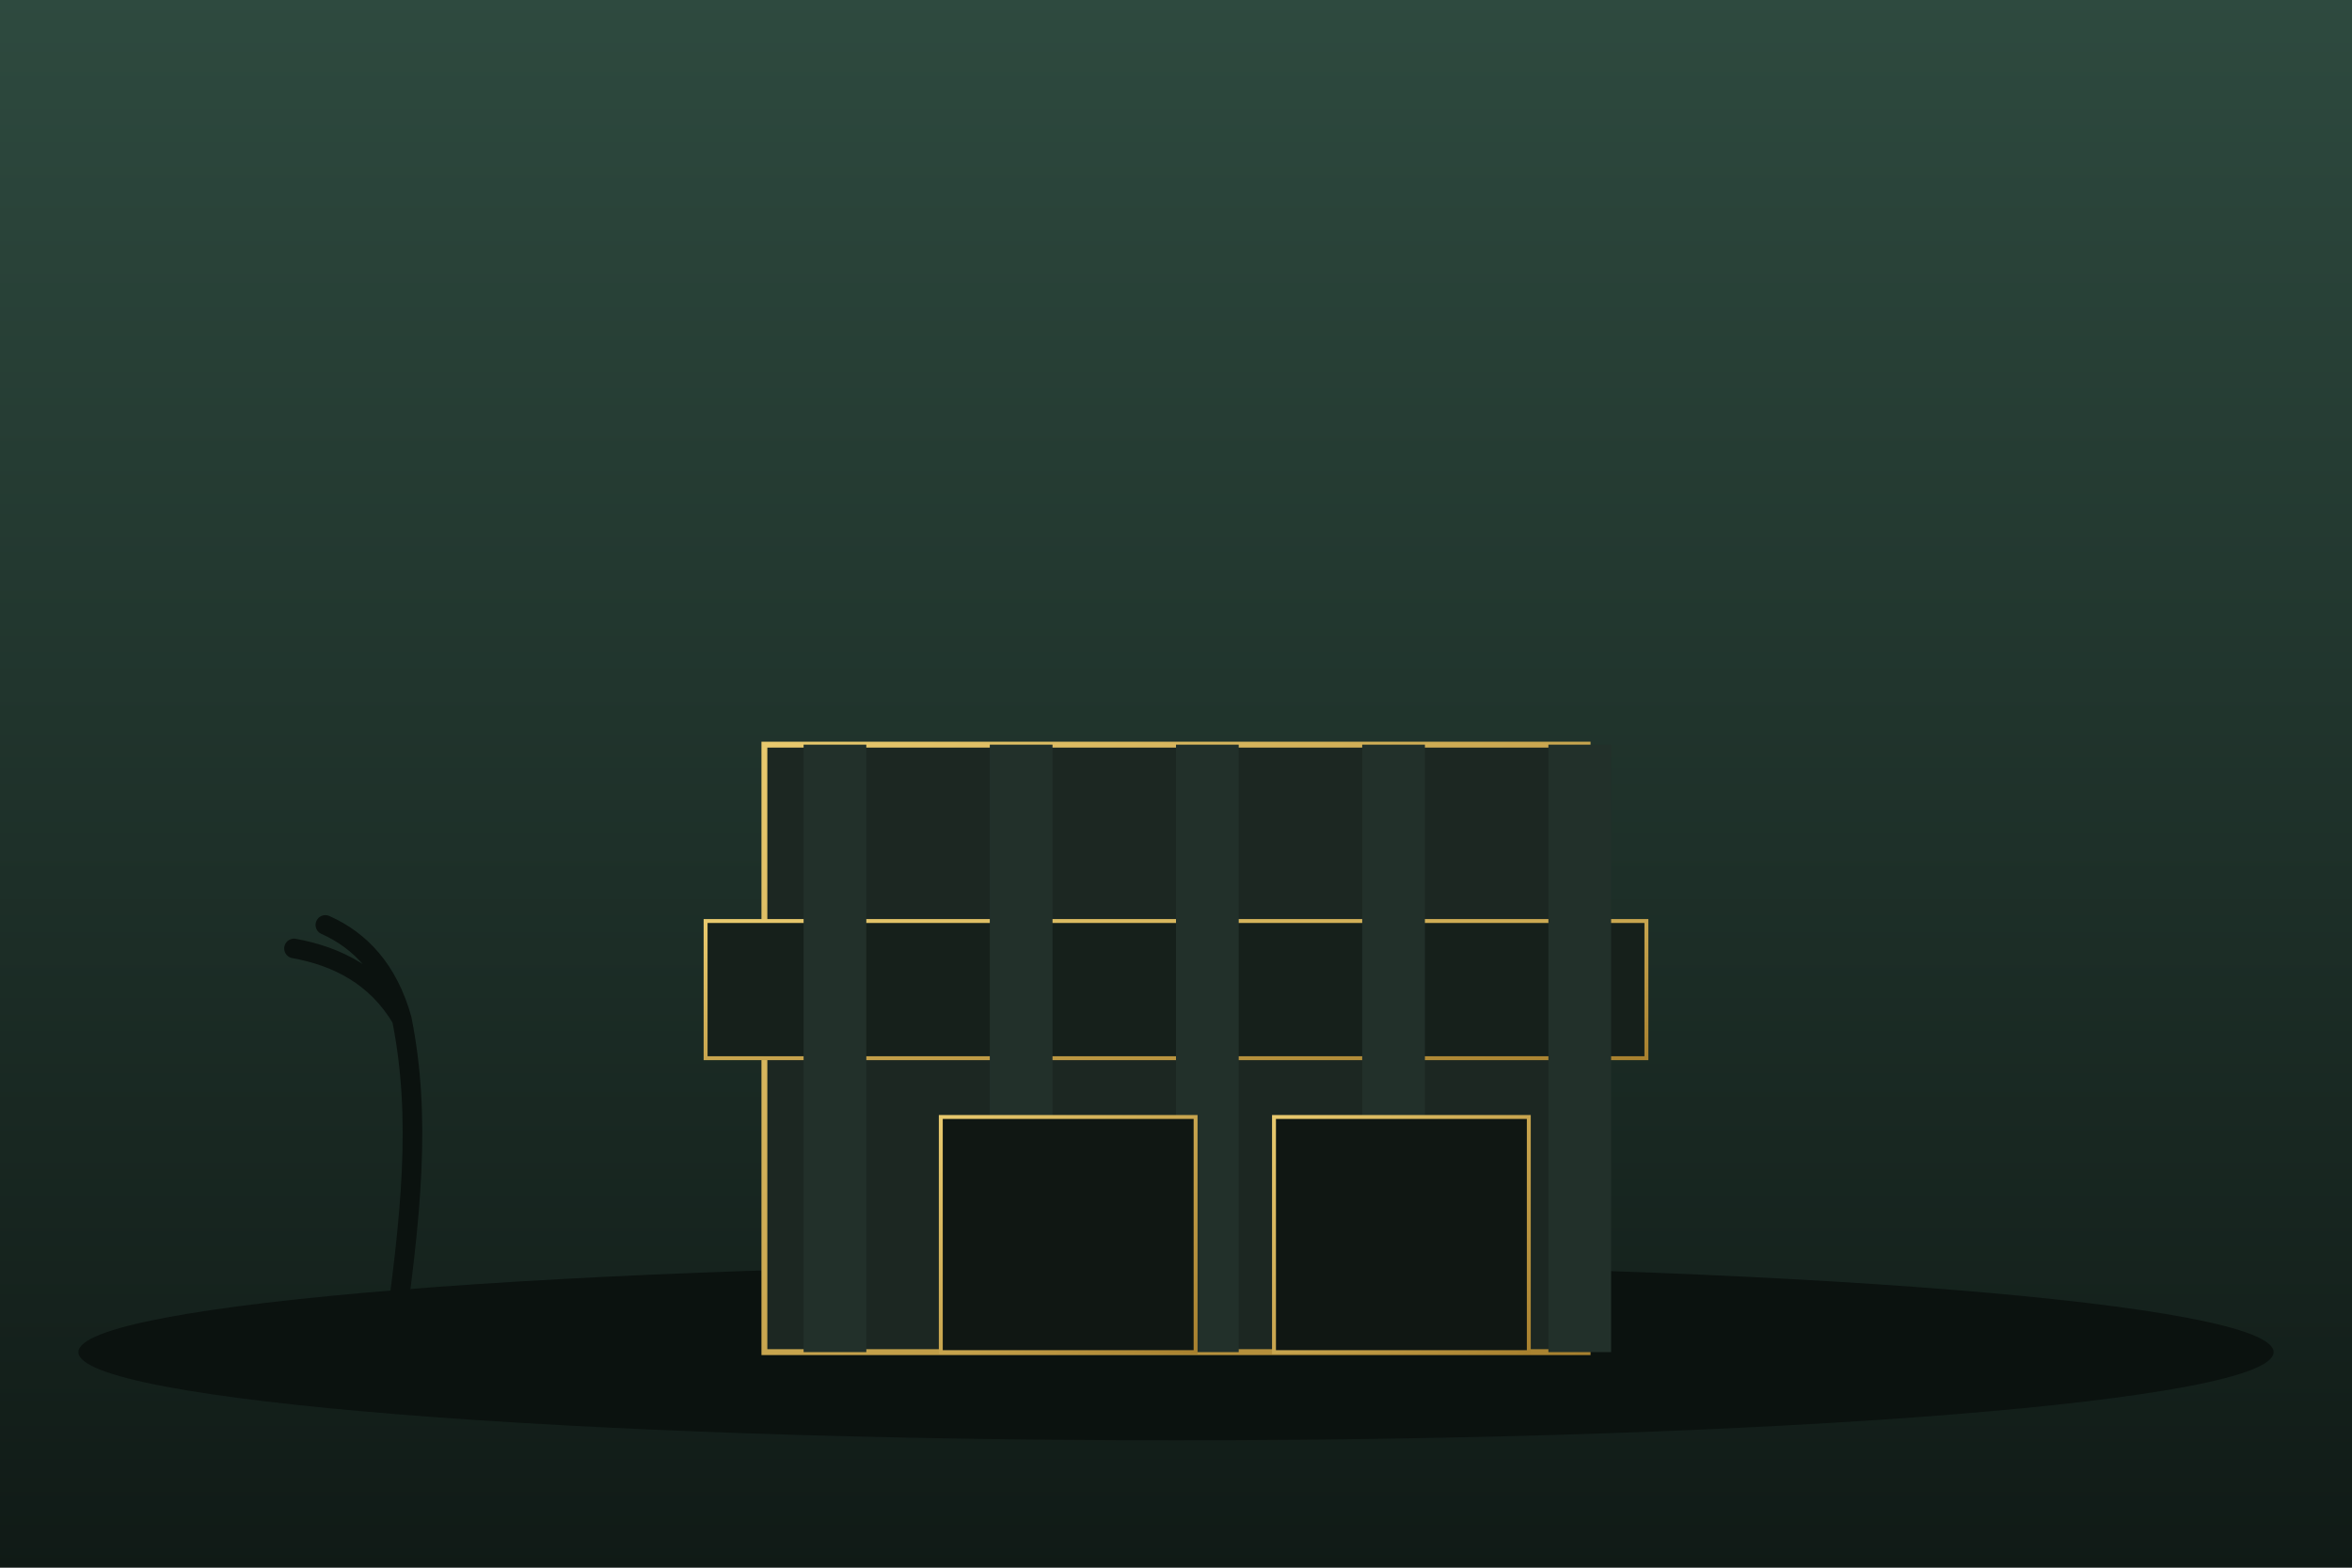
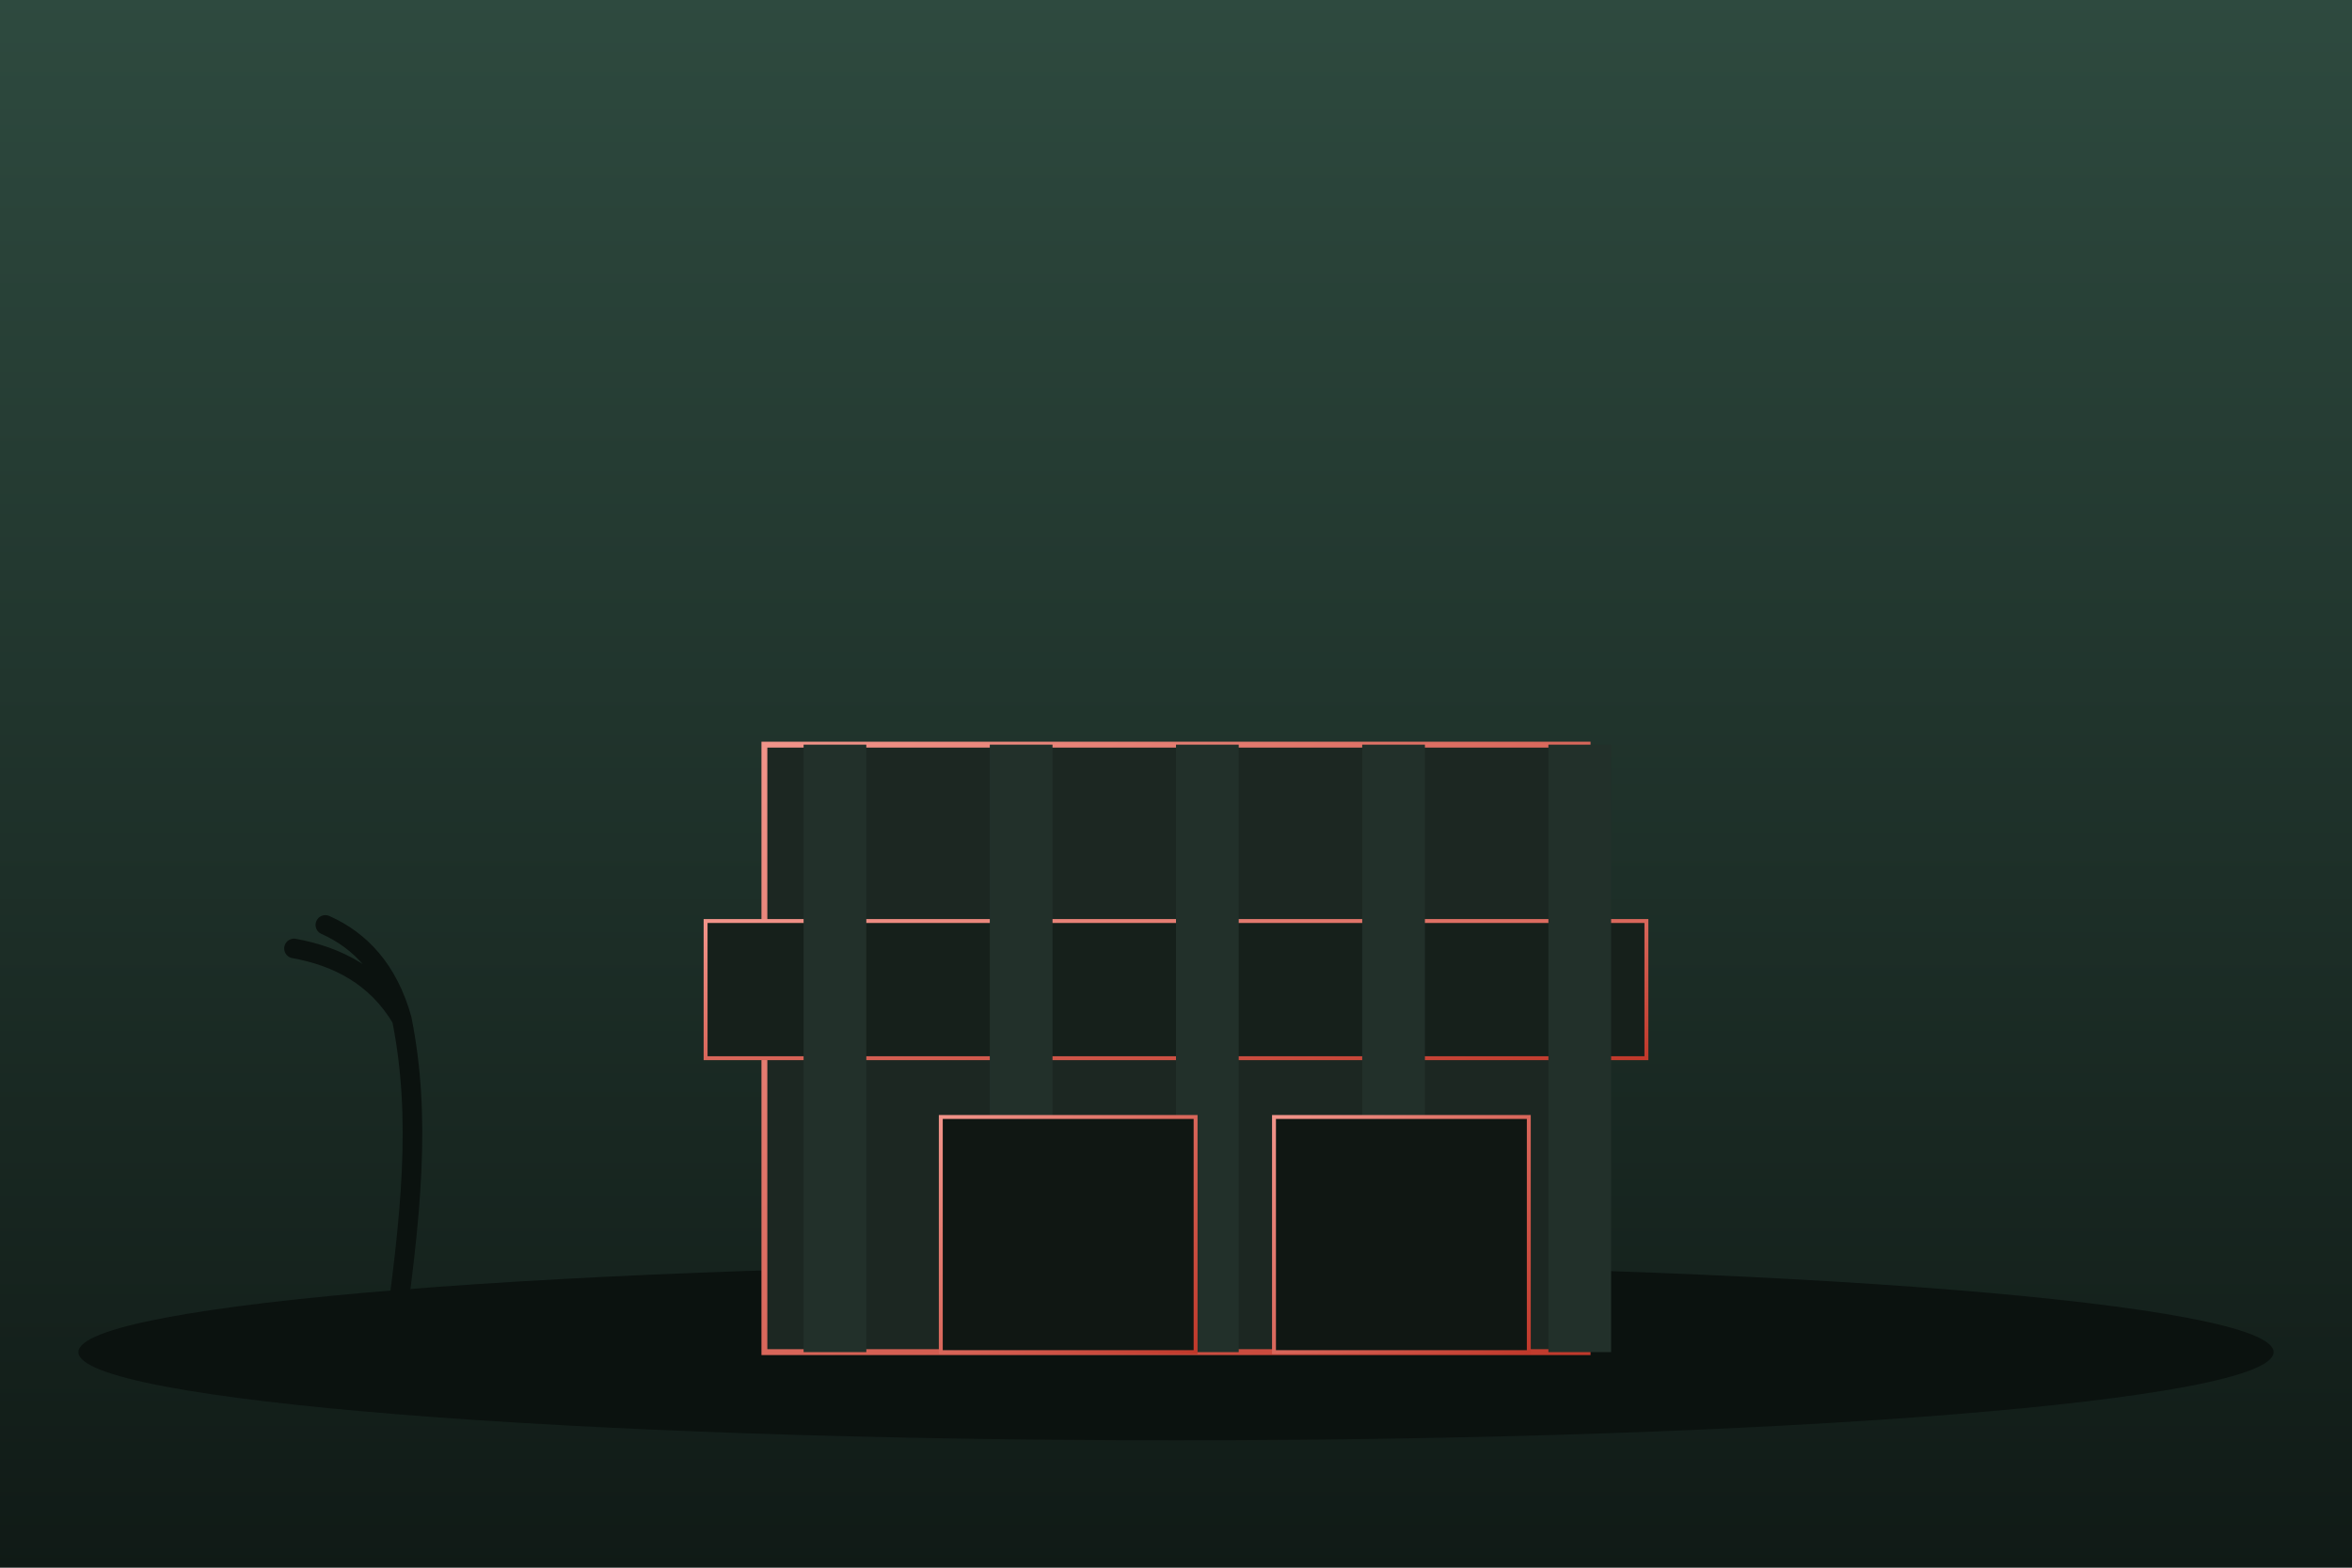
<svg xmlns="http://www.w3.org/2000/svg" width="1200" height="800" viewBox="0 0 1200 800">
  <defs>
    <linearGradient id="bg" x1="0" y1="0" x2="0" y2="1">
      <stop offset="0" stop-color="#2e4a3f" />
      <stop offset="1" stop-color="#101a16" />
    </linearGradient>
-     <linearGradient id="gold" x1="0" y1="0" x2="1" y2="1">
-       <stop offset="0" stop-color="#e8c96e" />
-       <stop offset="1" stop-color="#a8812f" />
+     <linearGradient id="red" x1="0" y1="0" x2="1" y2="1">
+       <stop offset="0" stop-color="#f1948a" />
+       <stop offset="1" stop-color="#c0392b" />
    </linearGradient>
  </defs>
  <rect width="1200" height="800" fill="url(#bg)" />
  <ellipse cx="600" cy="690" rx="560" ry="45" fill="#0b120f" />
-   <rect x="390" y="380" width="420" height="310" fill="#1c2722" stroke="url(#gold)" stroke-width="3" />
-   <rect x="360" y="470" width="480" height="70" fill="#16201b" stroke="url(#gold)" stroke-width="2" />
+   <rect x="390" y="380" width="420" height="310" fill="#1c2722" stroke="url(#red)" stroke-width="3" />
+   <rect x="360" y="470" width="480" height="70" fill="#16201b" stroke="url(#red)" stroke-width="2" />
  <rect x="410" y="380" width="32" height="310" fill="#22302a" />
  <rect x="505" y="380" width="32" height="310" fill="#22302a" />
  <rect x="600" y="380" width="32" height="310" fill="#22302a" />
  <rect x="695" y="380" width="32" height="310" fill="#22302a" />
  <rect x="790" y="380" width="32" height="310" fill="#22302a" />
-   <rect x="480" y="570" width="130" height="120" fill="#101713" stroke="url(#gold)" stroke-width="2" />
-   <rect x="650" y="570" width="130" height="120" fill="#101713" stroke="url(#gold)" stroke-width="2" />
+   <rect x="480" y="570" width="130" height="120" fill="#101713" stroke="url(#red)" stroke-width="2" />
+   <rect x="650" y="570" width="130" height="120" fill="#101713" stroke="url(#red)" stroke-width="2" />
  <path d="M200 690 C210 620 215 570 205 520 M205 520 C192 498 172 488 150 484 M205 520 C198 495 184 480 166 472" stroke="#0b120f" stroke-width="10" fill="none" stroke-linecap="round" />
</svg>
